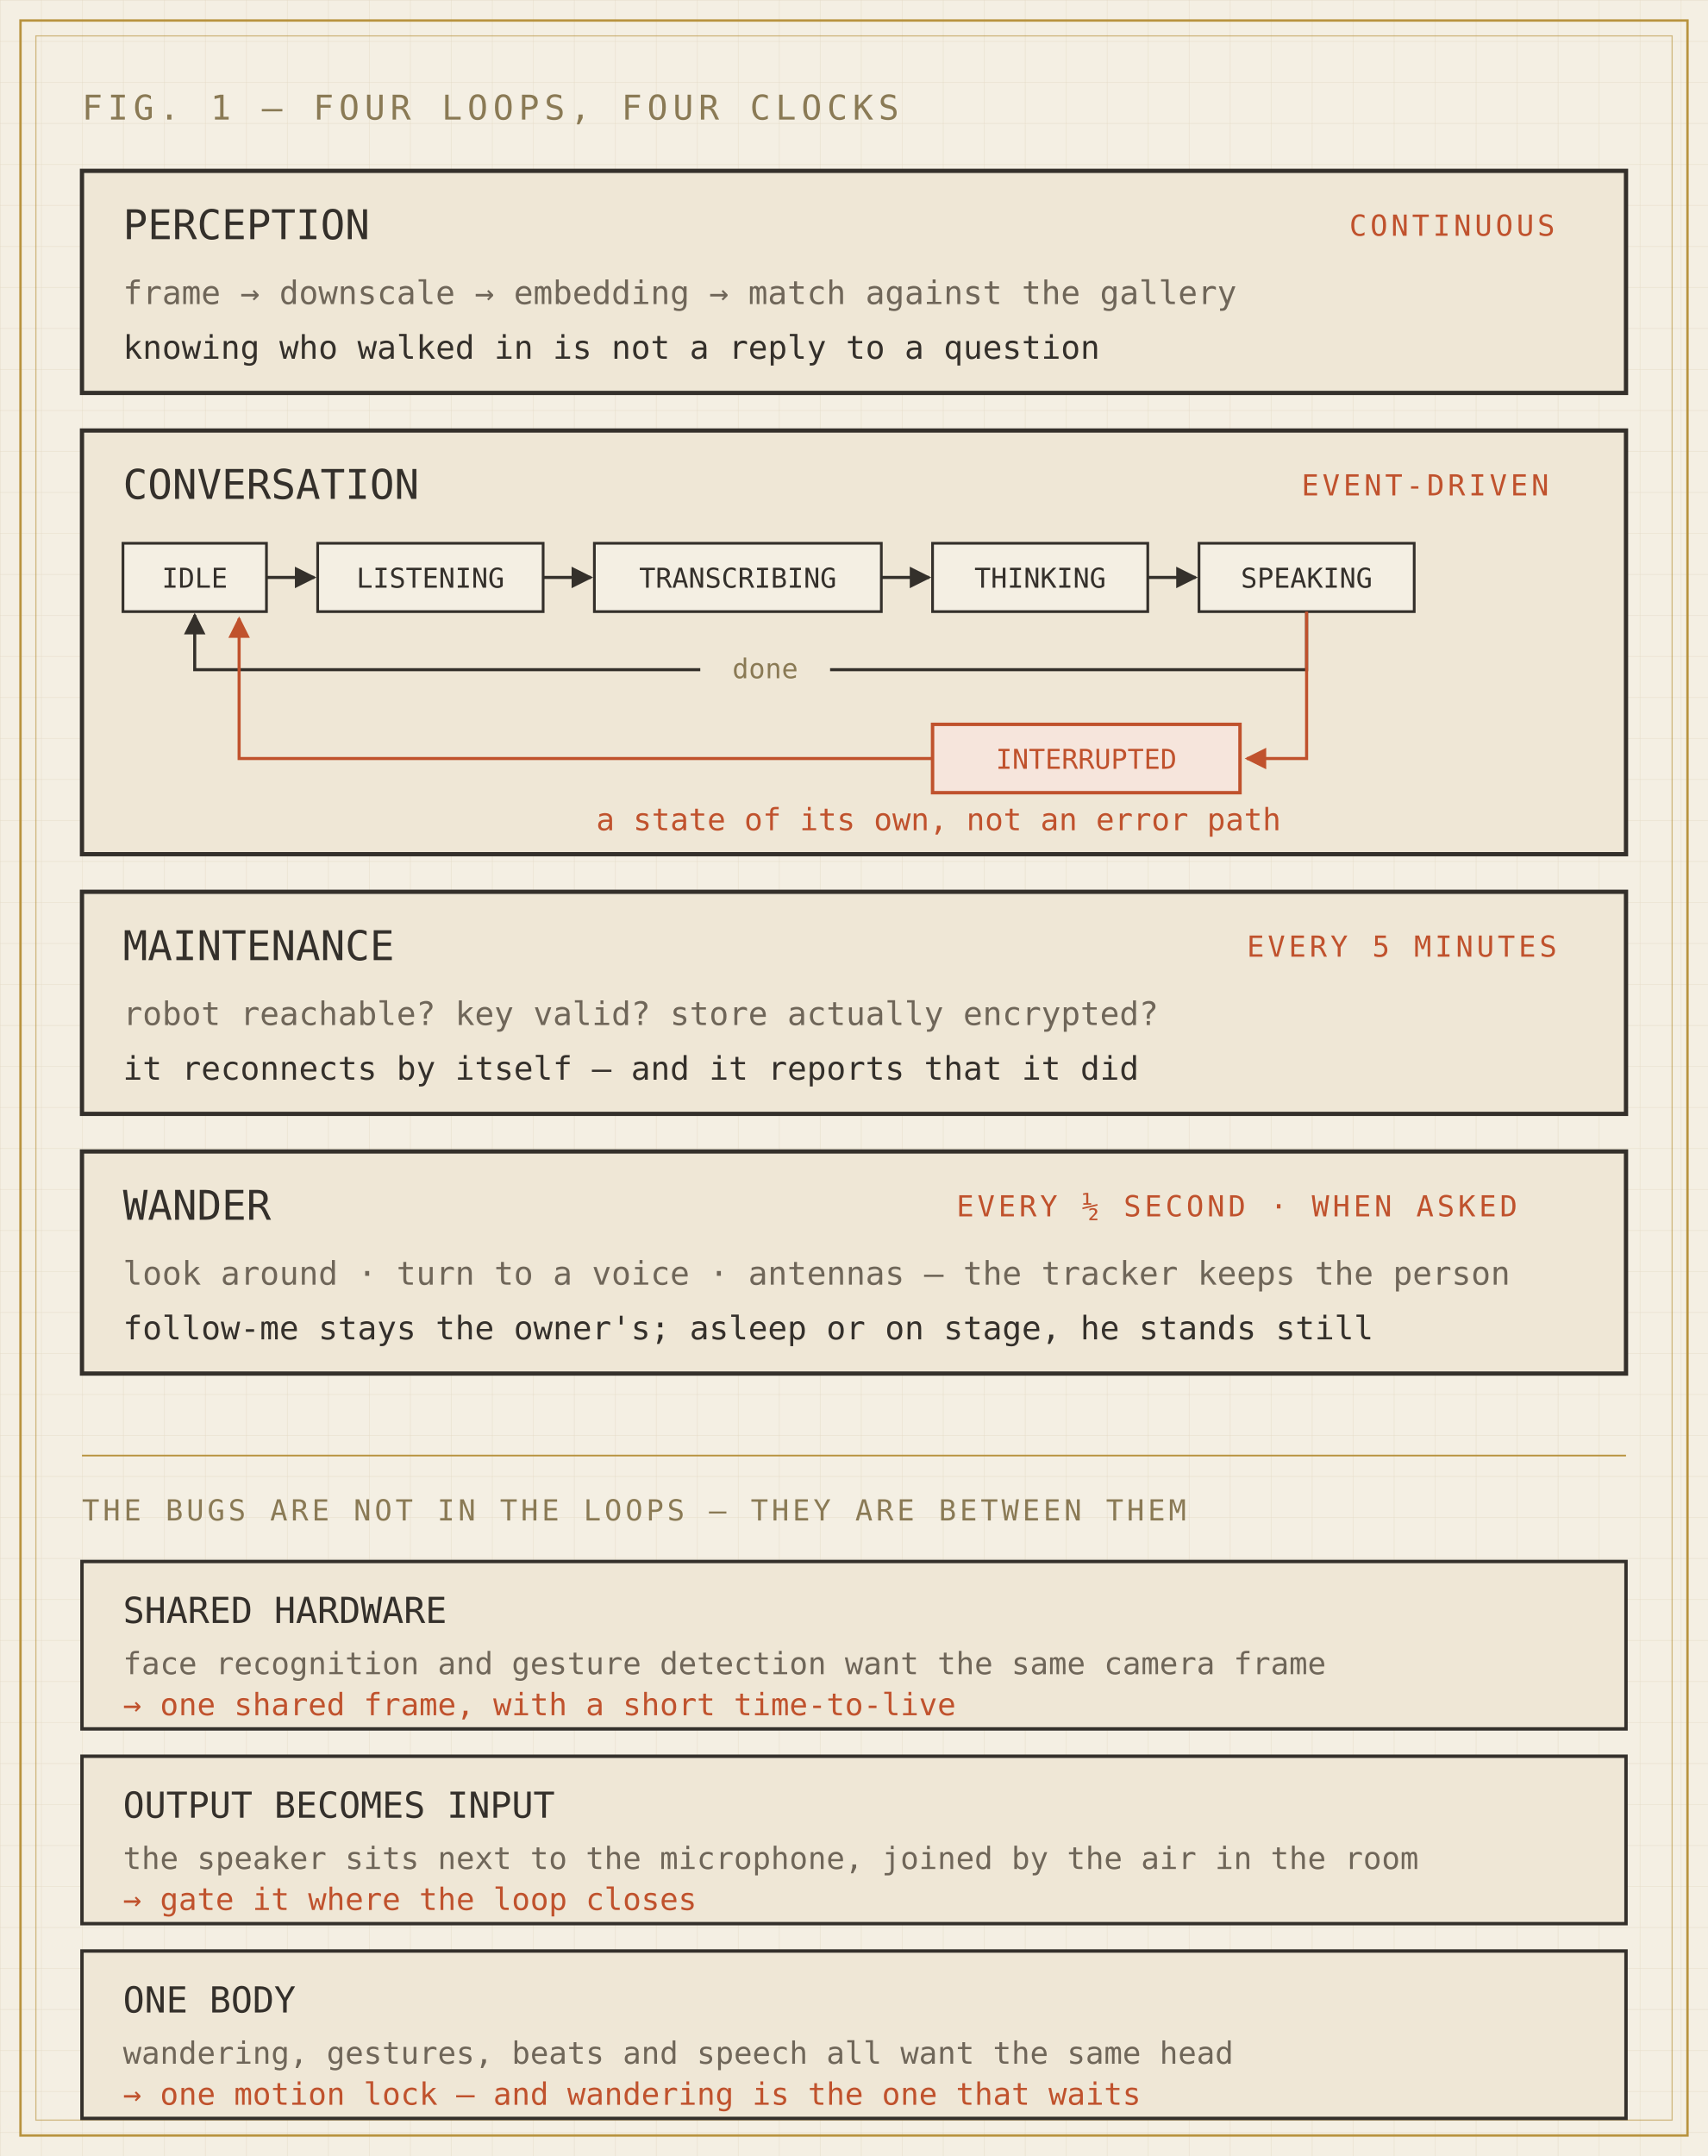
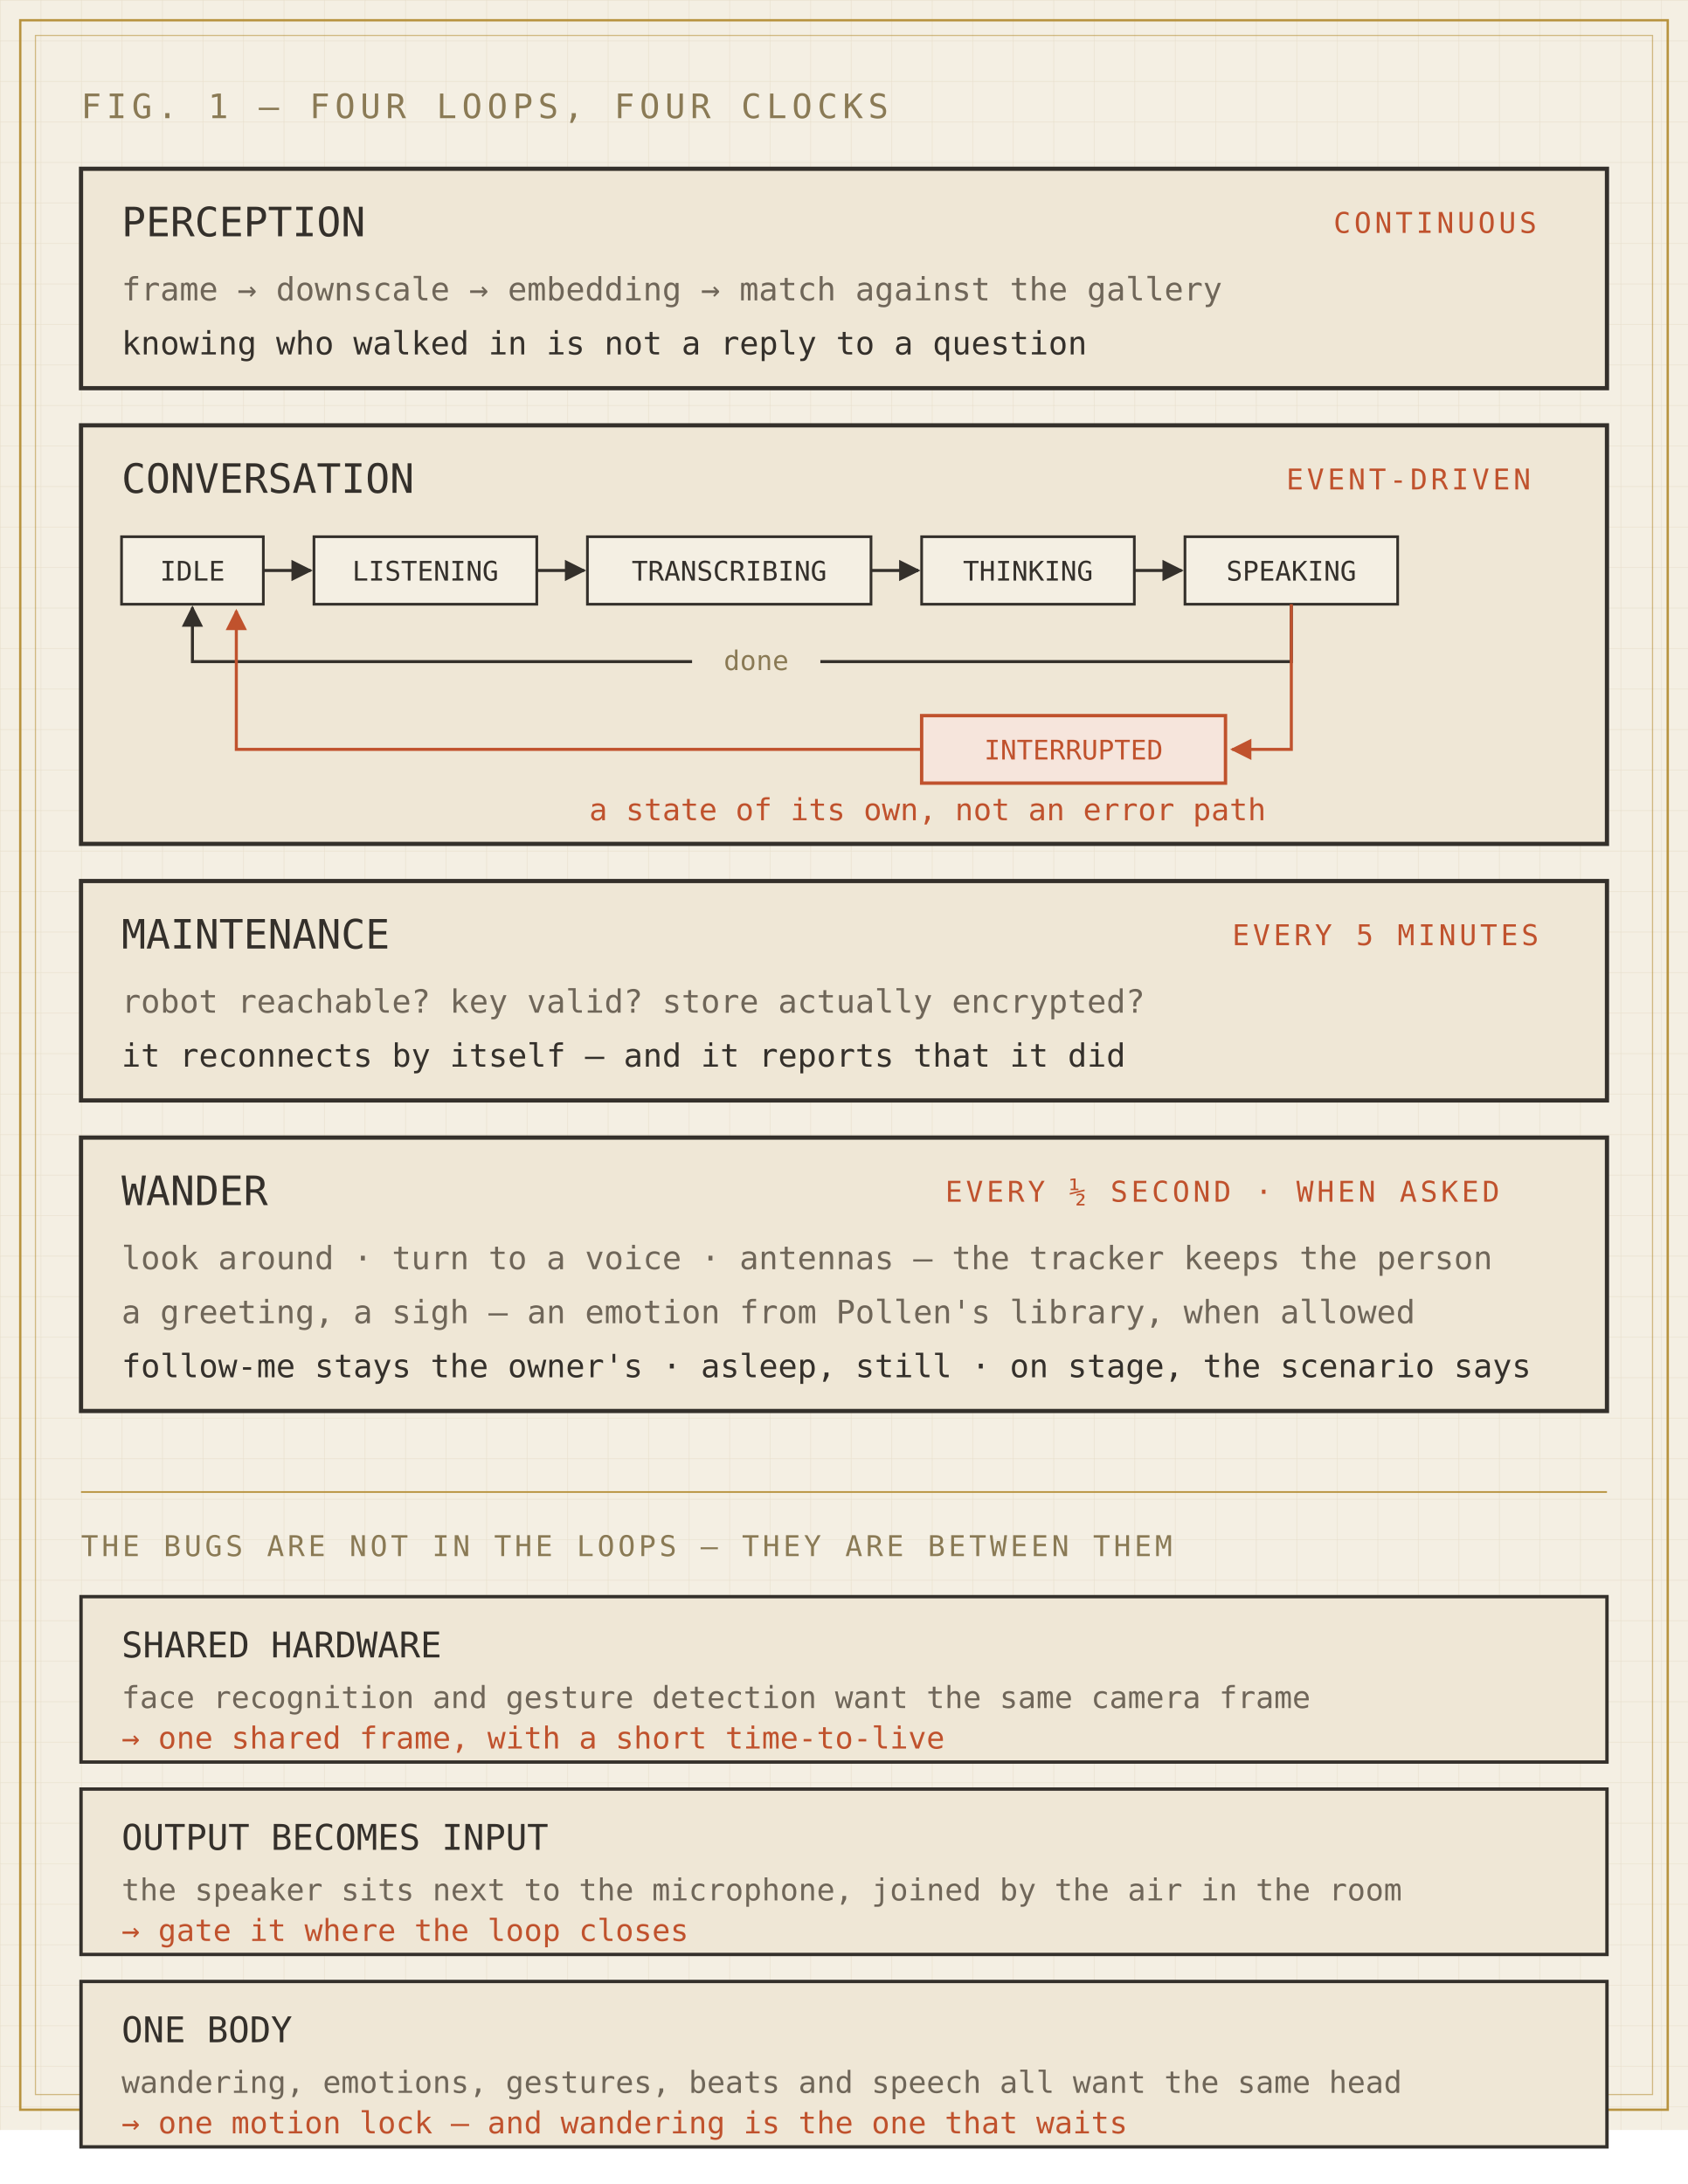
- <svg xmlns="http://www.w3.org/2000/svg" width="1000" height="1262" viewBox="0 0 1000 1262" role="img" aria-label="Four loops on four clocks. Perception runs continuously against the camera: frame, downscale, embedding, match. Conversation is event-driven and passes through idle, listening, transcribing, thinking and speaking, returning to idle when it is done, with interrupted drawn as a state of its own rather than an error path. Maintenance runs every five minutes, checking whether the robot is reachable, the key is valid and the store is encrypted. Wandering runs every half second on the robot, only when the owner has asked for it: he looks around, turns to a voice and moves his antennas while the face tracker keeps whoever he is looking at; follow-me and body-follow stay the owner's, and asleep or on stage he stands still. Below, two panels show where the bugs actually live: shared hardware, where face recognition and gesture detection both want the same camera frame, output becoming input, where the speaker sits next to the microphone, and one body, where wandering, gestures, beats and speech all want the head and wandering is the one that waits.">
+ <svg xmlns="http://www.w3.org/2000/svg" width="1000" height="1294" viewBox="0 0 1000 1294" role="img" aria-label="Four loops on four clocks. Perception runs continuously against the camera: frame, downscale, embedding, match. Conversation is event-driven and passes through idle, listening, transcribing, thinking and speaking, returning to idle when it is done, with interrupted drawn as a state of its own rather than an error path. Maintenance runs every five minutes, checking whether the robot is reachable, the key is valid and the store is encrypted. Wandering runs every half second on the robot, only when the owner has asked for it: he looks around, turns to a voice and moves his antennas while the face tracker keeps whoever he is looking at; now and then, when the owner allows it, he greets someone who arrives or sighs after a long while alone with an emotion from Pollen's library, a movement with its own sound; follow-me and body-follow stay the owner's, asleep he stands still, and on stage the scenario decides. Below, two panels show where the bugs actually live: shared hardware, where face recognition and gesture detection both want the same camera frame, output becoming input, where the speaker sits next to the microphone, and one body, where wandering, emotions, gestures, beats and speech all want the head and wandering is the one that waits.">
  <defs>
    <pattern id="g4" width="24" height="24" patternUnits="userSpaceOnUse">
      <path d="M24 0H0V24" fill="none" stroke="#c9b998" stroke-width="0.5" opacity="0.35" />
    </pattern>
    <marker id="a4" viewBox="0 0 10 10" refX="9" refY="5" markerWidth="7" markerHeight="7" orient="auto">
      <path d="M0 0 L10 5 L0 10 z" fill="#34302b" />
    </marker>
    <marker id="a4r" viewBox="0 0 10 10" refX="9" refY="5" markerWidth="7" markerHeight="7" orient="auto">
      <path d="M0 0 L10 5 L0 10 z" fill="#c0522d" />
    </marker>
  </defs>
  <rect width="1000" height="1262" fill="#f4efe3" />
  <rect width="1000" height="1262" fill="url(#g4)" />
  <rect x="12" y="12" width="976" height="1238" fill="none" stroke="#b8933f" stroke-width="1.4" />
  <rect x="21" y="21" width="958" height="1220" fill="none" stroke="#b8933f" stroke-width="0.7" opacity="0.6" />
  <text x="48" y="70" font-family="Consolas, ui-monospace, monospace" font-size="20" letter-spacing="3" fill="#8a7a55">FIG. 1 — FOUR LOOPS, FOUR CLOCKS</text>
  <rect x="48" y="100" width="904" height="130" fill="#efe7d6" stroke="#34302b" stroke-width="2.5" />
  <text x="72" y="140" font-family="Consolas, ui-monospace, monospace" font-size="24" fill="#34302b">PERCEPTION</text>
  <text x="790" y="138" font-family="Consolas, ui-monospace, monospace" font-size="17" letter-spacing="2" fill="#c0522d">CONTINUOUS</text>
  <text x="72" y="178" font-family="Consolas, ui-monospace, monospace" font-size="19" fill="#6f6659">frame → downscale → embedding → match against the gallery</text>
  <text x="72" y="210" font-family="Consolas, ui-monospace, monospace" font-size="19" fill="#34302b">knowing who walked in is not a reply to a question</text>
  <rect x="48" y="252" width="904" height="248" fill="#efe7d6" stroke="#34302b" stroke-width="2.5" />
  <text x="72" y="292" font-family="Consolas, ui-monospace, monospace" font-size="24" fill="#34302b">CONVERSATION</text>
  <text x="762" y="290" font-family="Consolas, ui-monospace, monospace" font-size="17" letter-spacing="2" fill="#c0522d">EVENT-DRIVEN</text>
  <g font-family="Consolas, ui-monospace, monospace" font-size="16" fill="#34302b">
    <rect x="72" y="318" width="84" height="40" fill="#f4efe3" stroke="#34302b" stroke-width="1.6" />
    <text x="114" y="344" text-anchor="middle">IDLE</text>
    <rect x="186" y="318" width="132" height="40" fill="#f4efe3" stroke="#34302b" stroke-width="1.6" />
    <text x="252" y="344" text-anchor="middle">LISTENING</text>
    <rect x="348" y="318" width="168" height="40" fill="#f4efe3" stroke="#34302b" stroke-width="1.6" />
    <text x="432" y="344" text-anchor="middle">TRANSCRIBING</text>
    <rect x="546" y="318" width="126" height="40" fill="#f4efe3" stroke="#34302b" stroke-width="1.6" />
    <text x="609" y="344" text-anchor="middle">THINKING</text>
    <rect x="702" y="318" width="126" height="40" fill="#f4efe3" stroke="#34302b" stroke-width="1.6" />
    <text x="765" y="344" text-anchor="middle">SPEAKING</text>
  </g>
  <line x1="156" y1="338" x2="184" y2="338" stroke="#34302b" stroke-width="1.8" marker-end="url(#a4)" />
  <line x1="318" y1="338" x2="346" y2="338" stroke="#34302b" stroke-width="1.8" marker-end="url(#a4)" />
  <line x1="516" y1="338" x2="544" y2="338" stroke="#34302b" stroke-width="1.8" marker-end="url(#a4)" />
  <line x1="672" y1="338" x2="700" y2="338" stroke="#34302b" stroke-width="1.8" marker-end="url(#a4)" />
  <path d="M765 358 L765 392 L114 392 L114 360" fill="none" stroke="#34302b" stroke-width="1.8" marker-end="url(#a4)" />
  <rect x="410" y="378" width="76" height="24" fill="#efe7d6" />
  <text x="448" y="397" text-anchor="middle" font-family="Consolas, ui-monospace, monospace" font-size="16" fill="#8a7a55">done</text>
  <rect x="546" y="424" width="180" height="40" fill="#f6e5dc" stroke="#c0522d" stroke-width="2" />
  <text x="636" y="450" text-anchor="middle" font-family="Consolas, ui-monospace, monospace" font-size="16" fill="#c0522d">INTERRUPTED</text>
  <path d="M765 358 L765 444 L730 444" fill="none" stroke="#c0522d" stroke-width="1.8" marker-end="url(#a4r)" />
  <path d="M546 444 L140 444 L140 362" fill="none" stroke="#c0522d" stroke-width="1.8" marker-end="url(#a4r)" />
  <text x="750" y="486" text-anchor="end" font-family="Consolas, ui-monospace, monospace" font-size="18" fill="#c0522d">a state of its own, not an error path</text>
  <rect x="48" y="522" width="904" height="130" fill="#efe7d6" stroke="#34302b" stroke-width="2.5" />
  <text x="72" y="562" font-family="Consolas, ui-monospace, monospace" font-size="24" fill="#34302b">MAINTENANCE</text>
  <text x="730" y="560" font-family="Consolas, ui-monospace, monospace" font-size="17" letter-spacing="2" fill="#c0522d">EVERY 5 MINUTES</text>
  <text x="72" y="600" font-family="Consolas, ui-monospace, monospace" font-size="19" fill="#6f6659">robot reachable? key valid? store actually encrypted?</text>
  <text x="72" y="632" font-family="Consolas, ui-monospace, monospace" font-size="19" fill="#34302b">it reconnects by itself — and it reports that it did</text>
-   <rect x="48" y="674" width="904" height="130" fill="#efe7d6" stroke="#34302b" stroke-width="2.5" />
+   <rect x="48" y="674" width="904" height="162" fill="#efe7d6" stroke="#34302b" stroke-width="2.5" />
  <text x="72" y="714" font-family="Consolas, ui-monospace, monospace" font-size="24" fill="#34302b">WANDER</text>
  <text x="560" y="712" font-family="Consolas, ui-monospace, monospace" font-size="17" letter-spacing="2" fill="#c0522d">EVERY ½ SECOND · WHEN ASKED</text>
  <text x="72" y="752" font-family="Consolas, ui-monospace, monospace" font-size="19" fill="#6f6659">look around · turn to a voice · antennas — the tracker keeps the person</text>
-   <text x="72" y="784" font-family="Consolas, ui-monospace, monospace" font-size="19" fill="#34302b">follow-me stays the owner's; asleep or on stage, he stands still</text>
-   <line x1="48" y1="852" x2="952" y2="852" stroke="#b8933f" stroke-width="1" />
-   <text x="48" y="890" font-family="Consolas, ui-monospace, monospace" font-size="17" letter-spacing="2" fill="#8a7a55">THE BUGS ARE NOT IN THE LOOPS — THEY ARE BETWEEN THEM</text>
-   <rect x="48" y="914" width="904" height="98" fill="#efe7d6" stroke="#34302b" stroke-width="2" />
-   <text x="72" y="950" font-family="Consolas, ui-monospace, monospace" font-size="21" fill="#34302b">SHARED HARDWARE</text>
-   <text x="72" y="980" font-family="Consolas, ui-monospace, monospace" font-size="18" fill="#6f6659">face recognition and gesture detection want the same camera frame</text>
-   <text x="72" y="1004" font-family="Consolas, ui-monospace, monospace" font-size="18" fill="#c0522d">→ one shared frame, with a short time-to-live</text>
-   <rect x="48" y="1028" width="904" height="98" fill="#efe7d6" stroke="#34302b" stroke-width="2" />
-   <text x="72" y="1064" font-family="Consolas, ui-monospace, monospace" font-size="21" fill="#34302b">OUTPUT BECOMES INPUT</text>
-   <text x="72" y="1094" font-family="Consolas, ui-monospace, monospace" font-size="18" fill="#6f6659">the speaker sits next to the microphone, joined by the air in the room</text>
-   <text x="72" y="1118" font-family="Consolas, ui-monospace, monospace" font-size="18" fill="#c0522d">→ gate it where the loop closes</text>
-   <rect x="48" y="1142" width="904" height="98" fill="#efe7d6" stroke="#34302b" stroke-width="2" />
-   <text x="72" y="1178" font-family="Consolas, ui-monospace, monospace" font-size="21" fill="#34302b">ONE BODY</text>
-   <text x="72" y="1208" font-family="Consolas, ui-monospace, monospace" font-size="18" fill="#6f6659">wandering, gestures, beats and speech all want the same head</text>
-   <text x="72" y="1232" font-family="Consolas, ui-monospace, monospace" font-size="18" fill="#c0522d">→ one motion lock — and wandering is the one that waits</text>
+   <text x="72" y="784" font-family="Consolas, ui-monospace, monospace" font-size="19" fill="#6f6659">a greeting, a sigh — an emotion from Pollen's library, when allowed</text>
+   <text x="72" y="816" font-family="Consolas, ui-monospace, monospace" font-size="19" fill="#34302b">follow-me stays the owner's · asleep, still · on stage, the scenario says</text>
+   <line x1="48" y1="884" x2="952" y2="884" stroke="#b8933f" stroke-width="1" />
+   <text x="48" y="922" font-family="Consolas, ui-monospace, monospace" font-size="17" letter-spacing="2" fill="#8a7a55">THE BUGS ARE NOT IN THE LOOPS — THEY ARE BETWEEN THEM</text>
+   <rect x="48" y="946" width="904" height="98" fill="#efe7d6" stroke="#34302b" stroke-width="2" />
+   <text x="72" y="982" font-family="Consolas, ui-monospace, monospace" font-size="21" fill="#34302b">SHARED HARDWARE</text>
+   <text x="72" y="1012" font-family="Consolas, ui-monospace, monospace" font-size="18" fill="#6f6659">face recognition and gesture detection want the same camera frame</text>
+   <text x="72" y="1036" font-family="Consolas, ui-monospace, monospace" font-size="18" fill="#c0522d">→ one shared frame, with a short time-to-live</text>
+   <rect x="48" y="1060" width="904" height="98" fill="#efe7d6" stroke="#34302b" stroke-width="2" />
+   <text x="72" y="1096" font-family="Consolas, ui-monospace, monospace" font-size="21" fill="#34302b">OUTPUT BECOMES INPUT</text>
+   <text x="72" y="1126" font-family="Consolas, ui-monospace, monospace" font-size="18" fill="#6f6659">the speaker sits next to the microphone, joined by the air in the room</text>
+   <text x="72" y="1150" font-family="Consolas, ui-monospace, monospace" font-size="18" fill="#c0522d">→ gate it where the loop closes</text>
+   <rect x="48" y="1174" width="904" height="98" fill="#efe7d6" stroke="#34302b" stroke-width="2" />
+   <text x="72" y="1210" font-family="Consolas, ui-monospace, monospace" font-size="21" fill="#34302b">ONE BODY</text>
+   <text x="72" y="1240" font-family="Consolas, ui-monospace, monospace" font-size="18" fill="#6f6659">wandering, emotions, gestures, beats and speech all want the same head</text>
+   <text x="72" y="1264" font-family="Consolas, ui-monospace, monospace" font-size="18" fill="#c0522d">→ one motion lock — and wandering is the one that waits</text>
</svg>
